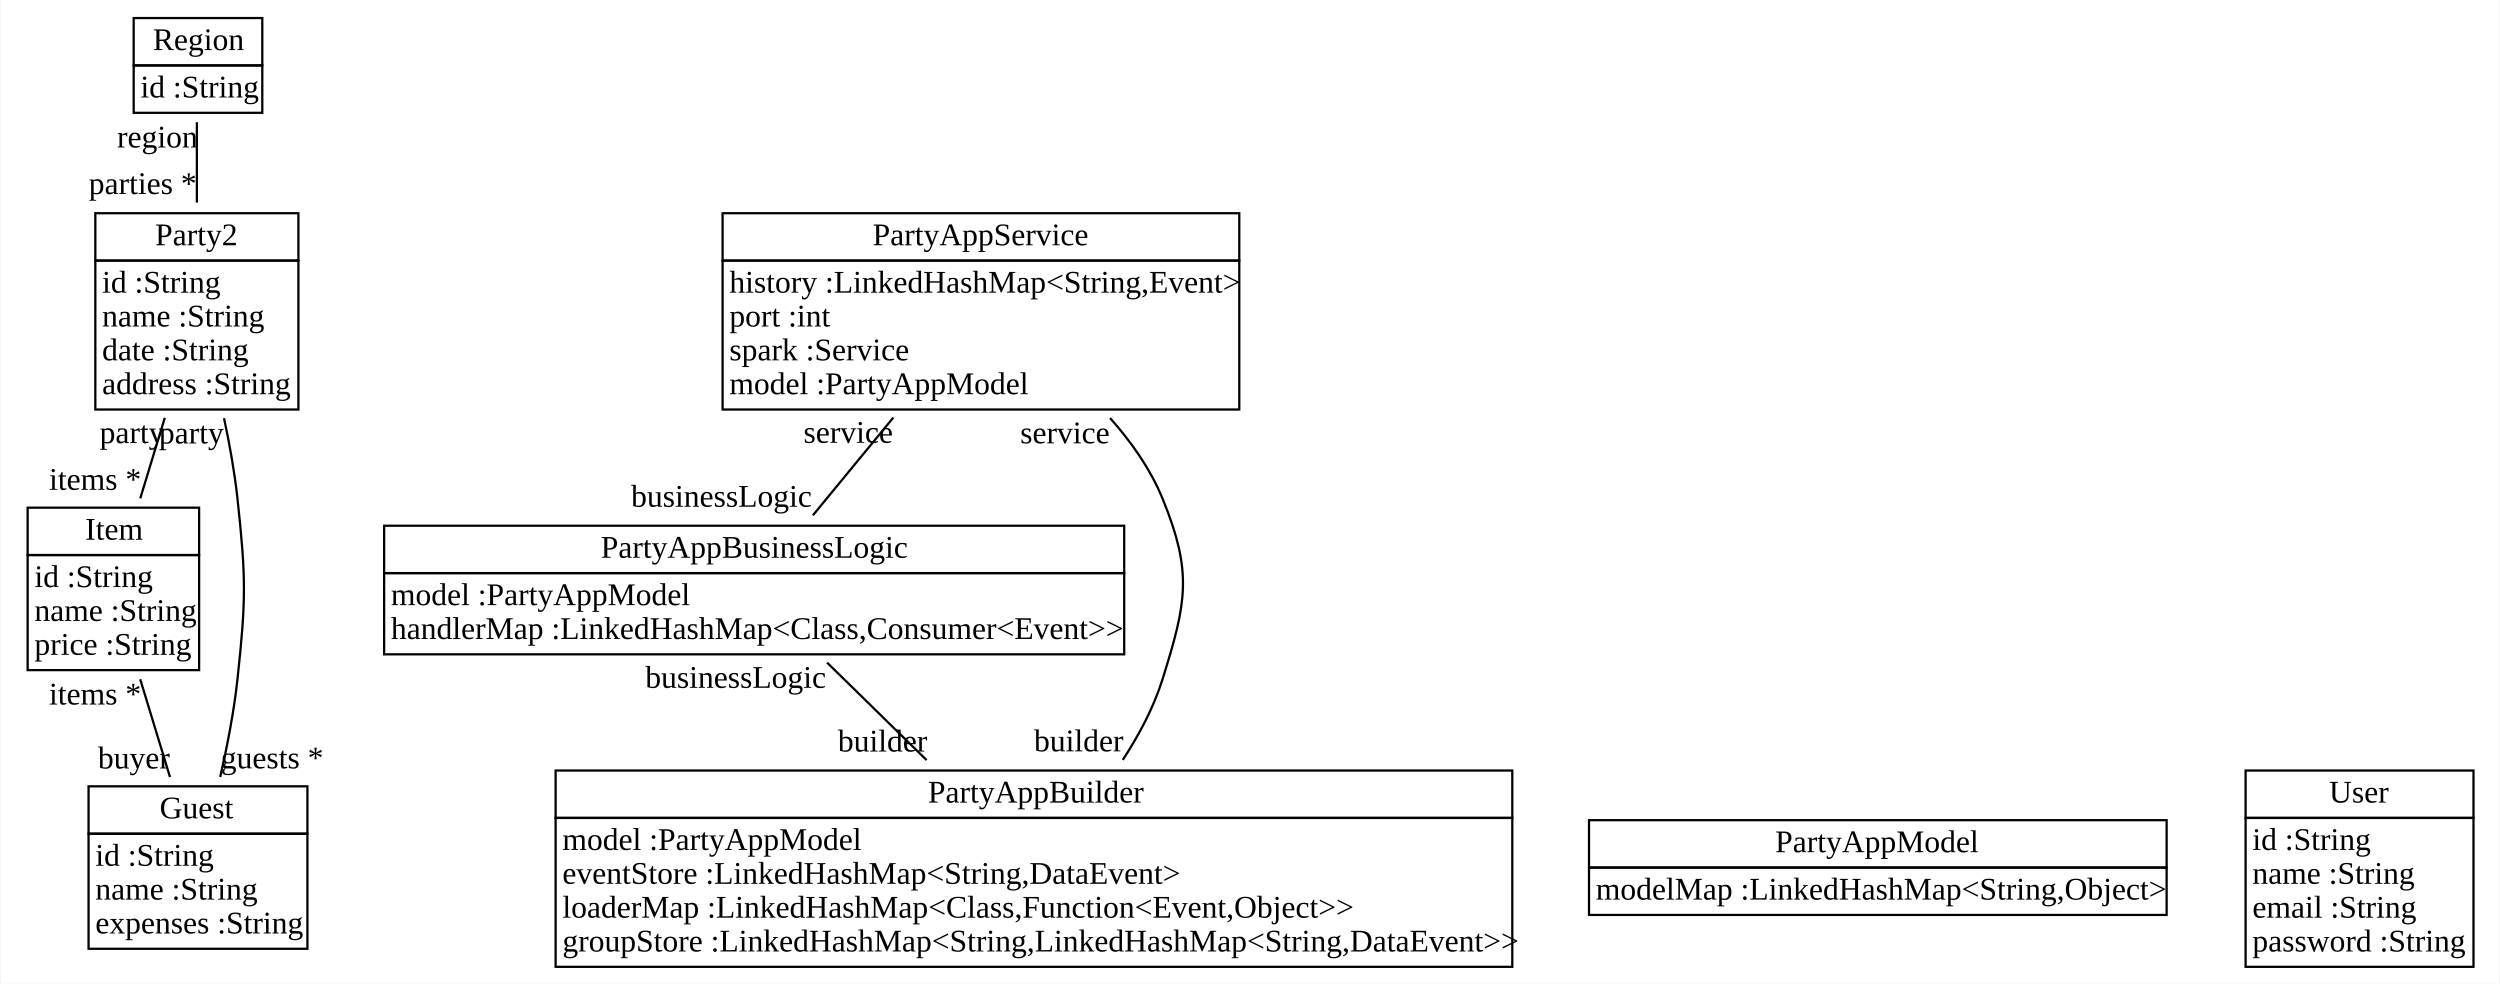
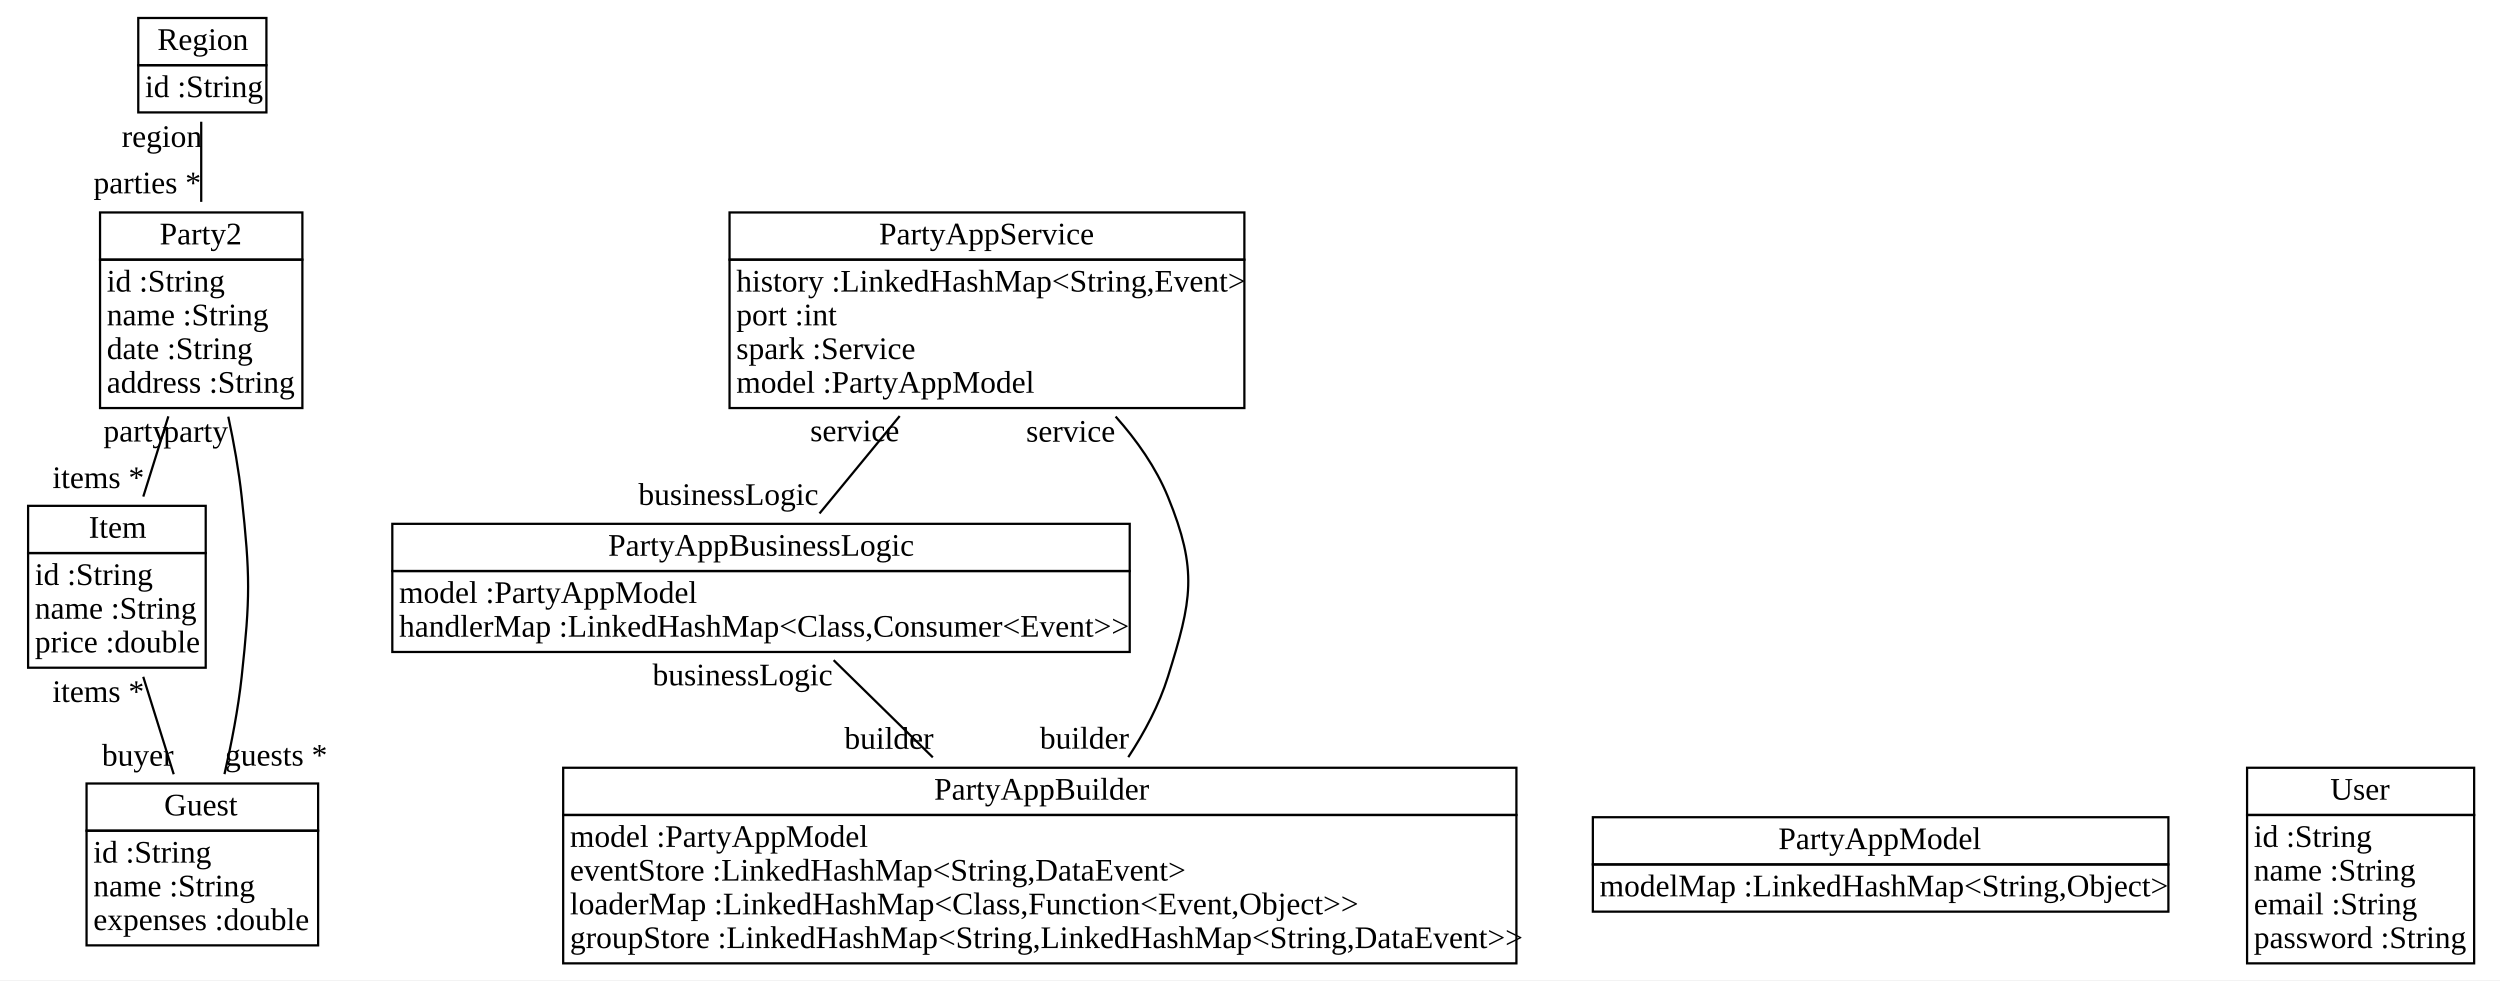
- <svg xmlns="http://www.w3.org/2000/svg" width="1108px" height="436px" viewBox="0.00 0.00 1107.50 436.00">
+ <svg xmlns="http://www.w3.org/2000/svg" width="1112px" height="436px" viewBox="0.00 0.00 1112.00 436.00">
  <g id="graph0" class="graph" transform="scale(1.0 1.0) rotate(0) translate(4 432)">
-     <polygon fill="white" stroke="none" points="-4,4 -4,-432 1103.5,-432 1103.5,4 -4,4" />
+     <polygon fill="white" stroke="none" points="-4,4 -4,-432 1108,-432 1108,4 -4,4" />
    <g id="node1" class="node">
-       <polygon fill="none" stroke="black" points="35,-62.5 35,-83.5 132,-83.5 132,-62.5 35,-62.5" />
-       <text text-anchor="start" x="66.5" y="-69.3" font-family="Times New Roman,serif" font-size="14.00">Guest</text>
-       <polygon fill="none" stroke="black" points="35,-11.5 35,-62.5 132,-62.5 132,-11.5 35,-11.5" />
-       <text text-anchor="start" x="38" y="-48.3" font-family="Times New Roman,serif" font-size="14.00">id :String</text>
-       <text text-anchor="start" x="38" y="-33.3" font-family="Times New Roman,serif" font-size="14.00">name :String</text>
-       <text text-anchor="start" x="38" y="-18.3" font-family="Times New Roman,serif" font-size="14.00">expenses :String</text>
+       <polygon fill="none" stroke="black" points="34.5,-62.5 34.5,-83.5 137.5,-83.5 137.5,-62.5 34.5,-62.5" />
+       <text text-anchor="start" x="69" y="-69.3" font-family="Times New Roman,serif" font-size="14.00">Guest</text>
+       <polygon fill="none" stroke="black" points="34.5,-11.5 34.5,-62.5 137.5,-62.5 137.5,-11.5 34.5,-11.5" />
+       <text text-anchor="start" x="37.5" y="-48.3" font-family="Times New Roman,serif" font-size="14.00">id :String</text>
+       <text text-anchor="start" x="37.5" y="-33.3" font-family="Times New Roman,serif" font-size="14.00">name :String</text>
+       <text text-anchor="start" x="37.5" y="-18.3" font-family="Times New Roman,serif" font-size="14.00">expenses :double</text>
    </g>
    <g id="node2" class="node">
-       <polygon fill="none" stroke="black" points="8,-186 8,-207 84,-207 84,-186 8,-186" />
-       <text text-anchor="start" x="33.5" y="-192.8" font-family="Times New Roman,serif" font-size="14.00">Item</text>
-       <polygon fill="none" stroke="black" points="8,-135 8,-186 84,-186 84,-135 8,-135" />
-       <text text-anchor="start" x="11" y="-171.8" font-family="Times New Roman,serif" font-size="14.00">id :String</text>
-       <text text-anchor="start" x="11" y="-156.8" font-family="Times New Roman,serif" font-size="14.00">name :String</text>
-       <text text-anchor="start" x="11" y="-141.8" font-family="Times New Roman,serif" font-size="14.00">price :String</text>
+       <polygon fill="none" stroke="black" points="8.5,-186 8.5,-207 87.5,-207 87.5,-186 8.5,-186" />
+       <text text-anchor="start" x="35.5" y="-192.8" font-family="Times New Roman,serif" font-size="14.00">Item</text>
+       <polygon fill="none" stroke="black" points="8.5,-135 8.5,-186 87.5,-186 87.5,-135 8.5,-135" />
+       <text text-anchor="start" x="11.5" y="-171.8" font-family="Times New Roman,serif" font-size="14.00">id :String</text>
+       <text text-anchor="start" x="11.5" y="-156.8" font-family="Times New Roman,serif" font-size="14.00">name :String</text>
+       <text text-anchor="start" x="11.5" y="-141.8" font-family="Times New Roman,serif" font-size="14.00">price :double</text>
    </g>
    <g id="edge4" class="edge">
-       <path fill="none" stroke="black" d="M71.089,-87.612C66.864,-101.486 62.112,-117.093 57.888,-130.961" />
-       <text text-anchor="middle" x="37.888" y="-119.761" font-family="Times New Roman,serif" font-size="14.00">items *</text>
-       <text text-anchor="middle" x="55.089" y="-91.412" font-family="Times New Roman,serif" font-size="14.00">buyer</text>
+       <path fill="none" stroke="black" d="M73.267,-87.612C68.928,-101.486 64.047,-117.093 59.71,-130.961" />
+       <text text-anchor="middle" x="39.71" y="-119.761" font-family="Times New Roman,serif" font-size="14.00">items *</text>
+       <text text-anchor="middle" x="57.267" y="-91.412" font-family="Times New Roman,serif" font-size="14.00">buyer</text>
    </g>
    <g id="node3" class="node">
-       <polygon fill="none" stroke="black" points="38,-316.5 38,-337.5 128,-337.5 128,-316.5 38,-316.5" />
-       <text text-anchor="start" x="64.5" y="-323.3" font-family="Times New Roman,serif" font-size="14.00">Party2</text>
-       <polygon fill="none" stroke="black" points="38,-250.5 38,-316.5 128,-316.5 128,-250.5 38,-250.5" />
-       <text text-anchor="start" x="41" y="-302.3" font-family="Times New Roman,serif" font-size="14.00">id :String</text>
-       <text text-anchor="start" x="41" y="-287.3" font-family="Times New Roman,serif" font-size="14.00">name :String</text>
-       <text text-anchor="start" x="41" y="-272.3" font-family="Times New Roman,serif" font-size="14.00">date :String</text>
-       <text text-anchor="start" x="41" y="-257.3" font-family="Times New Roman,serif" font-size="14.00">address :String</text>
+       <polygon fill="none" stroke="black" points="40.5,-316.5 40.5,-337.5 130.5,-337.5 130.5,-316.5 40.5,-316.5" />
+       <text text-anchor="start" x="67" y="-323.3" font-family="Times New Roman,serif" font-size="14.00">Party2</text>
+       <polygon fill="none" stroke="black" points="40.5,-250.5 40.5,-316.5 130.5,-316.5 130.5,-250.5 40.5,-250.5" />
+       <text text-anchor="start" x="43.5" y="-302.3" font-family="Times New Roman,serif" font-size="14.00">id :String</text>
+       <text text-anchor="start" x="43.5" y="-287.3" font-family="Times New Roman,serif" font-size="14.00">name :String</text>
+       <text text-anchor="start" x="43.5" y="-272.3" font-family="Times New Roman,serif" font-size="14.00">date :String</text>
+       <text text-anchor="start" x="43.5" y="-257.3" font-family="Times New Roman,serif" font-size="14.00">address :String</text>
    </g>
    <g id="edge5" class="edge">
-       <path fill="none" stroke="black" d="M93.346,-87.663C96.461,-101.278 99.46,-116.716 101,-131 104.812,-166.351 104.812,-175.649 101,-211 99.743,-222.66 97.513,-235.09 95.043,-246.668" />
-       <text text-anchor="middle" x="80.543" y="-235.468" font-family="Times New Roman,serif" font-size="14.00">party</text>
-       <text text-anchor="middle" x="116.346" y="-91.463" font-family="Times New Roman,serif" font-size="14.00">guests *</text>
+       <path fill="none" stroke="black" d="M95.846,-87.663C98.961,-101.278 101.96,-116.716 103.5,-131 107.312,-166.351 107.312,-175.649 103.5,-211 102.243,-222.66 100.013,-235.09 97.543,-246.668" />
+       <text text-anchor="middle" x="83.043" y="-235.468" font-family="Times New Roman,serif" font-size="14.00">party</text>
+       <text text-anchor="middle" x="118.846" y="-91.463" font-family="Times New Roman,serif" font-size="14.00">guests *</text>
    </g>
    <g id="edge6" class="edge">
-       <path fill="none" stroke="black" d="M57.911,-211.112C61.375,-222.489 65.195,-235.031 68.786,-246.824" />
-       <text text-anchor="middle" x="54.286" y="-235.624" font-family="Times New Roman,serif" font-size="14.00">party</text>
-       <text text-anchor="middle" x="37.911" y="-214.912" font-family="Times New Roman,serif" font-size="14.00">items *</text>
+       <path fill="none" stroke="black" d="M59.733,-211.112C63.291,-222.489 67.213,-235.031 70.902,-246.824" />
+       <text text-anchor="middle" x="56.402" y="-235.624" font-family="Times New Roman,serif" font-size="14.00">party</text>
+       <text text-anchor="middle" x="39.733" y="-214.912" font-family="Times New Roman,serif" font-size="14.00">items *</text>
    </g>
    <g id="node8" class="node">
-       <polygon fill="none" stroke="black" points="55,-403 55,-424 112,-424 112,-403 55,-403" />
-       <text text-anchor="start" x="63.5" y="-409.8" font-family="Times New Roman,serif" font-size="14.00">Region</text>
-       <polygon fill="none" stroke="black" points="55,-382 55,-403 112,-403 112,-382 55,-382" />
-       <text text-anchor="start" x="58" y="-388.8" font-family="Times New Roman,serif" font-size="14.00">id :String</text>
+       <polygon fill="none" stroke="black" points="57.5,-403 57.5,-424 114.5,-424 114.5,-403 57.5,-403" />
+       <text text-anchor="start" x="66" y="-409.8" font-family="Times New Roman,serif" font-size="14.00">Region</text>
+       <polygon fill="none" stroke="black" points="57.5,-382 57.5,-403 114.5,-403 114.5,-382 57.5,-382" />
+       <text text-anchor="start" x="60.5" y="-388.8" font-family="Times New Roman,serif" font-size="14.00">id :String</text>
    </g>
    <g id="edge7" class="edge">
-       <path fill="none" stroke="black" d="M83,-342.212C83,-354.508 83,-367.276 83,-377.84" />
-       <text text-anchor="middle" x="65.5" y="-366.64" font-family="Times New Roman,serif" font-size="14.00">region</text>
-       <text text-anchor="middle" x="59" y="-346.012" font-family="Times New Roman,serif" font-size="14.00">parties *</text>
+       <path fill="none" stroke="black" d="M85.5,-342.212C85.5,-354.508 85.5,-367.276 85.5,-377.84" />
+       <text text-anchor="middle" x="68" y="-366.64" font-family="Times New Roman,serif" font-size="14.00">region</text>
+       <text text-anchor="middle" x="61.5" y="-346.012" font-family="Times New Roman,serif" font-size="14.00">parties *</text>
    </g>
    <g id="node4" class="node">
-       <polygon fill="none" stroke="black" points="242,-69.5 242,-90.5 666,-90.5 666,-69.5 242,-69.5" />
-       <text text-anchor="start" x="407" y="-76.3" font-family="Times New Roman,serif" font-size="14.00">PartyAppBuilder</text>
-       <polygon fill="none" stroke="black" points="242,-3.5 242,-69.5 666,-69.5 666,-3.5 242,-3.5" />
-       <text text-anchor="start" x="245" y="-55.3" font-family="Times New Roman,serif" font-size="14.00">model :PartyAppModel</text>
-       <text text-anchor="start" x="245" y="-40.3" font-family="Times New Roman,serif" font-size="14.00">eventStore :LinkedHashMap&lt;String,DataEvent&gt;</text>
-       <text text-anchor="start" x="245" y="-25.3" font-family="Times New Roman,serif" font-size="14.00">loaderMap :LinkedHashMap&lt;Class,Function&lt;Event,Object&gt;&gt;</text>
-       <text text-anchor="start" x="245" y="-10.3" font-family="Times New Roman,serif" font-size="14.00">groupStore :LinkedHashMap&lt;String,LinkedHashMap&lt;String,DataEvent&gt;&gt;</text>
+       <polygon fill="none" stroke="black" points="246.5,-69.5 246.5,-90.5 670.5,-90.5 670.5,-69.5 246.5,-69.5" />
+       <text text-anchor="start" x="411.5" y="-76.3" font-family="Times New Roman,serif" font-size="14.00">PartyAppBuilder</text>
+       <polygon fill="none" stroke="black" points="246.5,-3.5 246.5,-69.5 670.5,-69.5 670.5,-3.5 246.5,-3.5" />
+       <text text-anchor="start" x="249.5" y="-55.3" font-family="Times New Roman,serif" font-size="14.00">model :PartyAppModel</text>
+       <text text-anchor="start" x="249.5" y="-40.3" font-family="Times New Roman,serif" font-size="14.00">eventStore :LinkedHashMap&lt;String,DataEvent&gt;</text>
+       <text text-anchor="start" x="249.5" y="-25.3" font-family="Times New Roman,serif" font-size="14.00">loaderMap :LinkedHashMap&lt;Class,Function&lt;Event,Object&gt;&gt;</text>
+       <text text-anchor="start" x="249.5" y="-10.3" font-family="Times New Roman,serif" font-size="14.00">groupStore :LinkedHashMap&lt;String,LinkedHashMap&lt;String,DataEvent&gt;&gt;</text>
    </g>
    <g id="node5" class="node">
-       <polygon fill="none" stroke="black" points="166,-178 166,-199 494,-199 494,-178 166,-178" />
-       <text text-anchor="start" x="262" y="-184.8" font-family="Times New Roman,serif" font-size="14.00">PartyAppBusinessLogic</text>
-       <polygon fill="none" stroke="black" points="166,-142 166,-178 494,-178 494,-142 166,-142" />
-       <text text-anchor="start" x="169" y="-163.8" font-family="Times New Roman,serif" font-size="14.00">model :PartyAppModel</text>
-       <text text-anchor="start" x="169" y="-148.8" font-family="Times New Roman,serif" font-size="14.00">handlerMap :LinkedHashMap&lt;Class,Consumer&lt;Event&gt;&gt;</text>
+       <polygon fill="none" stroke="black" points="170.5,-178 170.5,-199 498.5,-199 498.5,-178 170.5,-178" />
+       <text text-anchor="start" x="266.5" y="-184.8" font-family="Times New Roman,serif" font-size="14.00">PartyAppBusinessLogic</text>
+       <polygon fill="none" stroke="black" points="170.5,-142 170.5,-178 498.5,-178 498.5,-142 170.5,-142" />
+       <text text-anchor="start" x="173.5" y="-163.8" font-family="Times New Roman,serif" font-size="14.00">model :PartyAppModel</text>
+       <text text-anchor="start" x="173.5" y="-148.8" font-family="Times New Roman,serif" font-size="14.00">handlerMap :LinkedHashMap&lt;Class,Consumer&lt;Event&gt;&gt;</text>
    </g>
    <g id="edge1" class="edge">
-       <path fill="none" stroke="black" d="M406.413,-95.128C391.661,-109.583 375.756,-125.167 362.296,-138.355" />
-       <text text-anchor="middle" x="321.796" y="-127.155" font-family="Times New Roman,serif" font-size="14.00">businessLogic</text>
-       <text text-anchor="middle" x="386.913" y="-98.928" font-family="Times New Roman,serif" font-size="14.00">builder</text>
+       <path fill="none" stroke="black" d="M410.913,-95.128C396.161,-109.583 380.256,-125.167 366.796,-138.355" />
+       <text text-anchor="middle" x="326.296" y="-127.155" font-family="Times New Roman,serif" font-size="14.00">businessLogic</text>
+       <text text-anchor="middle" x="391.413" y="-98.928" font-family="Times New Roman,serif" font-size="14.00">builder</text>
    </g>
    <g id="node7" class="node">
-       <polygon fill="none" stroke="black" points="316,-316.5 316,-337.5 545,-337.5 545,-316.5 316,-316.5" />
-       <text text-anchor="start" x="382.5" y="-323.3" font-family="Times New Roman,serif" font-size="14.00">PartyAppService</text>
-       <polygon fill="none" stroke="black" points="316,-250.5 316,-316.5 545,-316.5 545,-250.5 316,-250.5" />
-       <text text-anchor="start" x="319" y="-302.3" font-family="Times New Roman,serif" font-size="14.00">history :LinkedHashMap&lt;String,Event&gt;</text>
-       <text text-anchor="start" x="319" y="-287.3" font-family="Times New Roman,serif" font-size="14.00">port :int</text>
-       <text text-anchor="start" x="319" y="-272.3" font-family="Times New Roman,serif" font-size="14.00">spark :Service</text>
-       <text text-anchor="start" x="319" y="-257.3" font-family="Times New Roman,serif" font-size="14.00">model :PartyAppModel</text>
+       <polygon fill="none" stroke="black" points="320.5,-316.5 320.5,-337.5 549.5,-337.5 549.5,-316.5 320.5,-316.5" />
+       <text text-anchor="start" x="387" y="-323.3" font-family="Times New Roman,serif" font-size="14.00">PartyAppService</text>
+       <polygon fill="none" stroke="black" points="320.5,-250.5 320.5,-316.5 549.5,-316.5 549.5,-250.5 320.5,-250.5" />
+       <text text-anchor="start" x="323.5" y="-302.3" font-family="Times New Roman,serif" font-size="14.00">history :LinkedHashMap&lt;String,Event&gt;</text>
+       <text text-anchor="start" x="323.5" y="-287.3" font-family="Times New Roman,serif" font-size="14.00">port :int</text>
+       <text text-anchor="start" x="323.5" y="-272.3" font-family="Times New Roman,serif" font-size="14.00">spark :Service</text>
+       <text text-anchor="start" x="323.5" y="-257.3" font-family="Times New Roman,serif" font-size="14.00">model :PartyAppModel</text>
    </g>
    <g id="edge2" class="edge">
-       <path fill="none" stroke="black" d="M493.36,-95.213C500.611,-106.293 507.113,-118.535 511,-131 521.585,-164.943 524.456,-178.089 511,-211 505.683,-224.006 497.217,-236.067 487.722,-246.729" />
-       <text text-anchor="middle" x="467.722" y="-235.529" font-family="Times New Roman,serif" font-size="14.00">service</text>
-       <text text-anchor="middle" x="473.86" y="-99.013" font-family="Times New Roman,serif" font-size="14.00">builder</text>
+       <path fill="none" stroke="black" d="M497.86,-95.213C505.111,-106.293 511.613,-118.535 515.5,-131 526.085,-164.943 528.956,-178.089 515.5,-211 510.183,-224.006 501.717,-236.067 492.222,-246.729" />
+       <text text-anchor="middle" x="472.222" y="-235.529" font-family="Times New Roman,serif" font-size="14.00">service</text>
+       <text text-anchor="middle" x="478.36" y="-99.013" font-family="Times New Roman,serif" font-size="14.00">builder</text>
    </g>
    <g id="edge3" class="edge">
-       <path fill="none" stroke="black" d="M356.013,-203.606C366.892,-216.824 379.758,-232.456 391.684,-246.946" />
-       <text text-anchor="middle" x="371.684" y="-235.746" font-family="Times New Roman,serif" font-size="14.00">service</text>
-       <text text-anchor="middle" x="315.513" y="-207.406" font-family="Times New Roman,serif" font-size="14.00">businessLogic</text>
+       <path fill="none" stroke="black" d="M360.513,-203.606C371.392,-216.824 384.258,-232.456 396.184,-246.946" />
+       <text text-anchor="middle" x="376.184" y="-235.746" font-family="Times New Roman,serif" font-size="14.00">service</text>
+       <text text-anchor="middle" x="320.013" y="-207.406" font-family="Times New Roman,serif" font-size="14.00">businessLogic</text>
    </g>
    <g id="node6" class="node">
-       <polygon fill="none" stroke="black" points="700,-47.5 700,-68.5 956,-68.5 956,-47.5 700,-47.5" />
-       <text text-anchor="start" x="782.5" y="-54.3" font-family="Times New Roman,serif" font-size="14.00">PartyAppModel</text>
-       <polygon fill="none" stroke="black" points="700,-26.5 700,-47.5 956,-47.5 956,-26.5 700,-26.5" />
-       <text text-anchor="start" x="703" y="-33.3" font-family="Times New Roman,serif" font-size="14.00">modelMap :LinkedHashMap&lt;String,Object&gt;</text>
+       <polygon fill="none" stroke="black" points="704.5,-47.5 704.5,-68.5 960.5,-68.5 960.5,-47.5 704.5,-47.5" />
+       <text text-anchor="start" x="787" y="-54.3" font-family="Times New Roman,serif" font-size="14.00">PartyAppModel</text>
+       <polygon fill="none" stroke="black" points="704.5,-26.5 704.5,-47.5 960.5,-47.5 960.5,-26.5 704.5,-26.5" />
+       <text text-anchor="start" x="707.5" y="-33.3" font-family="Times New Roman,serif" font-size="14.00">modelMap :LinkedHashMap&lt;String,Object&gt;</text>
    </g>
    <g id="node9" class="node">
-       <polygon fill="none" stroke="black" points="991,-69.5 991,-90.5 1092,-90.5 1092,-69.5 991,-69.5" />
-       <text text-anchor="start" x="1028" y="-76.3" font-family="Times New Roman,serif" font-size="14.00">User</text>
-       <polygon fill="none" stroke="black" points="991,-3.5 991,-69.5 1092,-69.5 1092,-3.5 991,-3.5" />
-       <text text-anchor="start" x="994" y="-55.3" font-family="Times New Roman,serif" font-size="14.00">id :String</text>
-       <text text-anchor="start" x="994" y="-40.3" font-family="Times New Roman,serif" font-size="14.00">name :String</text>
-       <text text-anchor="start" x="994" y="-25.3" font-family="Times New Roman,serif" font-size="14.00">email :String</text>
-       <text text-anchor="start" x="994" y="-10.3" font-family="Times New Roman,serif" font-size="14.00">password :String</text>
+       <polygon fill="none" stroke="black" points="995.5,-69.5 995.5,-90.5 1096.5,-90.5 1096.5,-69.5 995.5,-69.5" />
+       <text text-anchor="start" x="1032.5" y="-76.3" font-family="Times New Roman,serif" font-size="14.00">User</text>
+       <polygon fill="none" stroke="black" points="995.5,-3.5 995.5,-69.5 1096.5,-69.5 1096.5,-3.5 995.5,-3.5" />
+       <text text-anchor="start" x="998.5" y="-55.3" font-family="Times New Roman,serif" font-size="14.00">id :String</text>
+       <text text-anchor="start" x="998.5" y="-40.3" font-family="Times New Roman,serif" font-size="14.00">name :String</text>
+       <text text-anchor="start" x="998.5" y="-25.3" font-family="Times New Roman,serif" font-size="14.00">email :String</text>
+       <text text-anchor="start" x="998.5" y="-10.3" font-family="Times New Roman,serif" font-size="14.00">password :String</text>
    </g>
  </g>
</svg>
